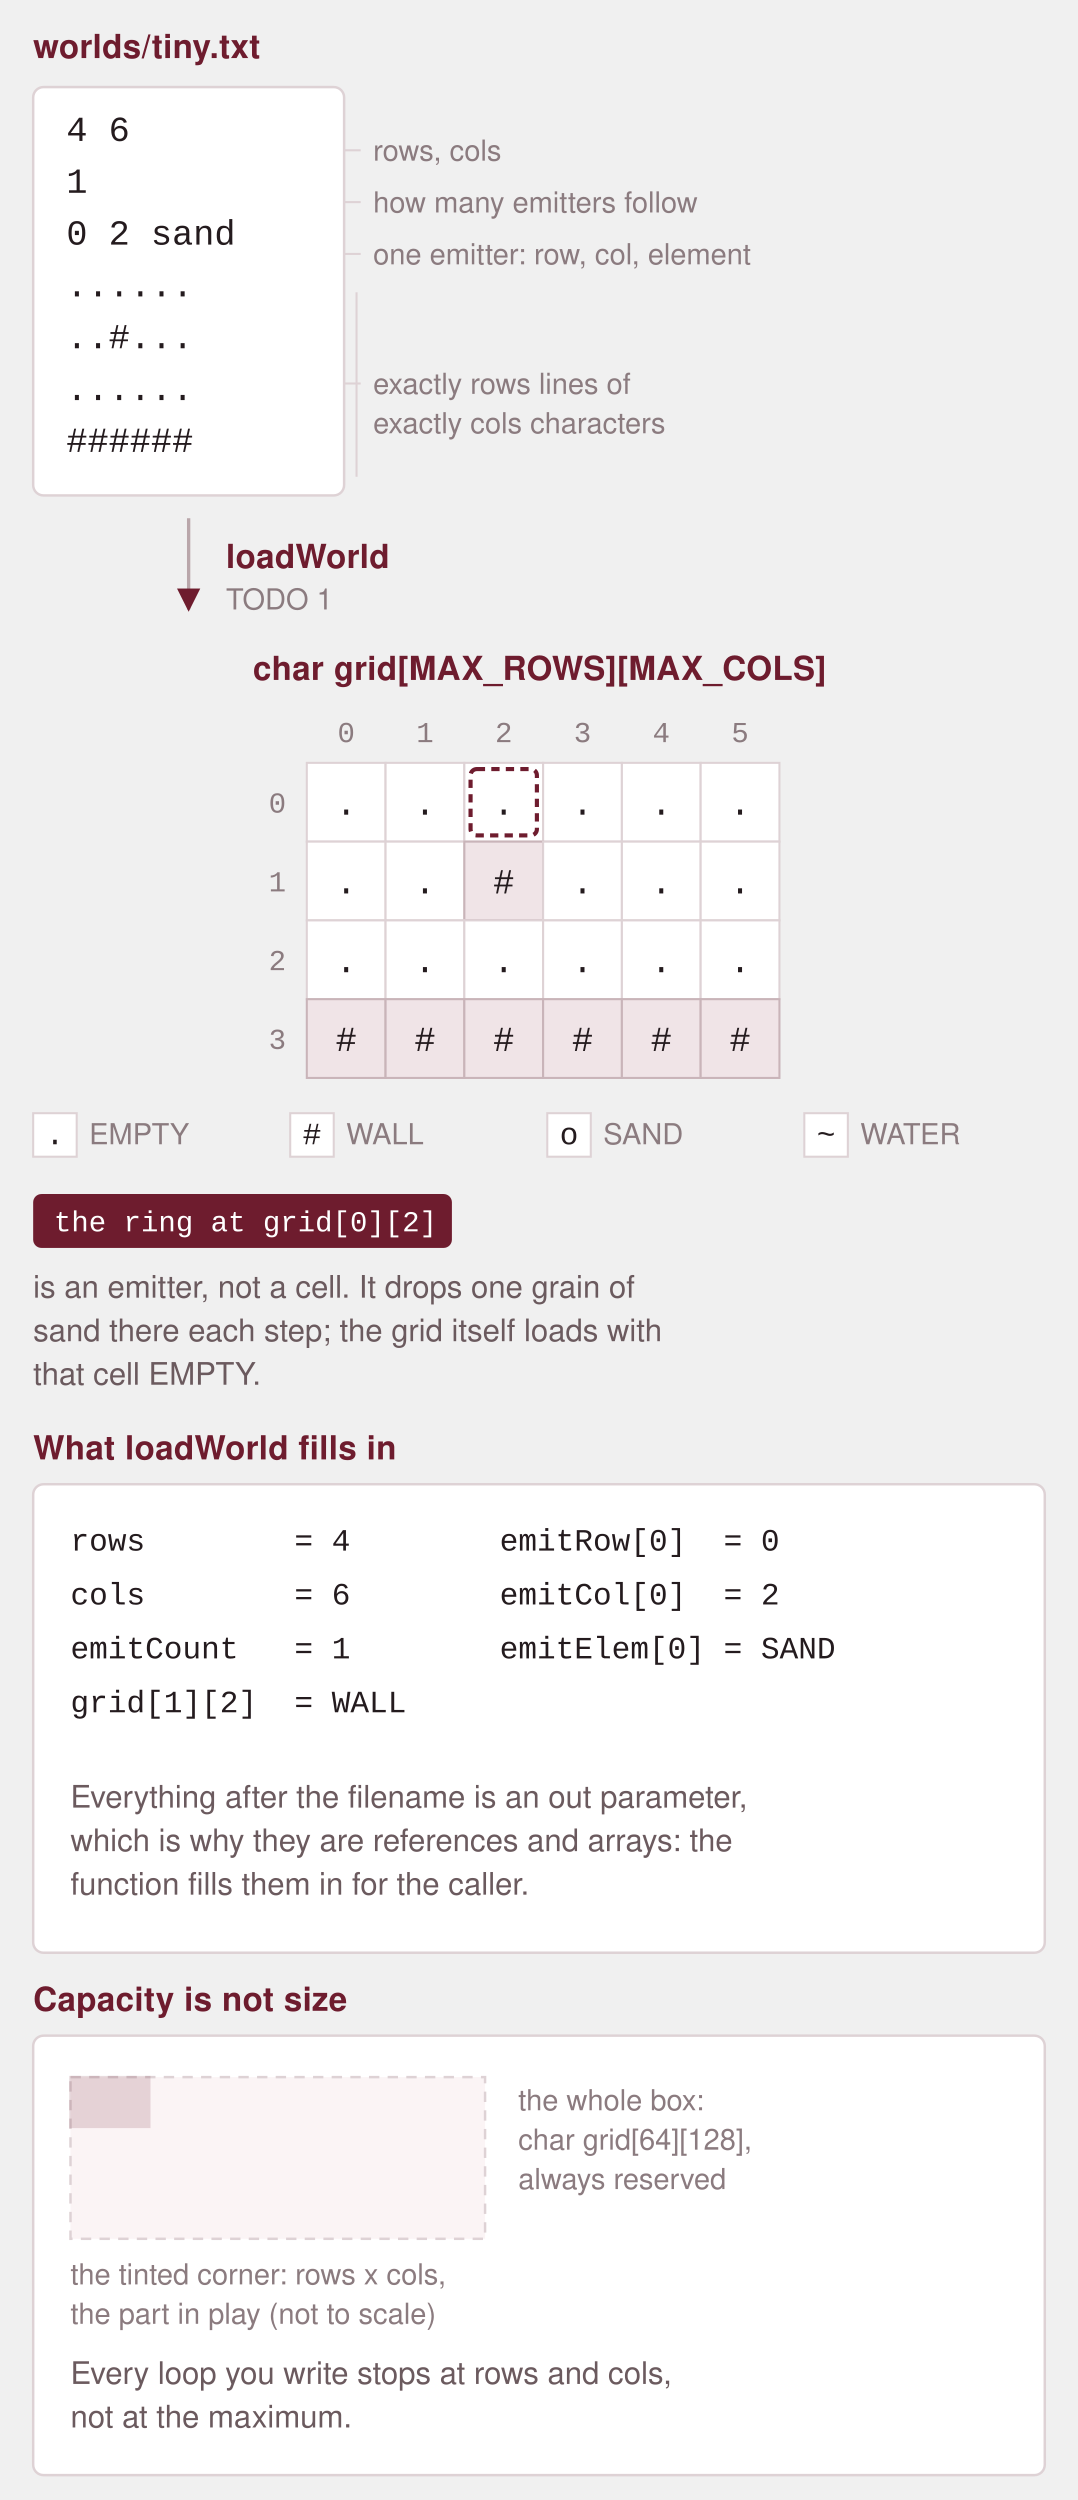
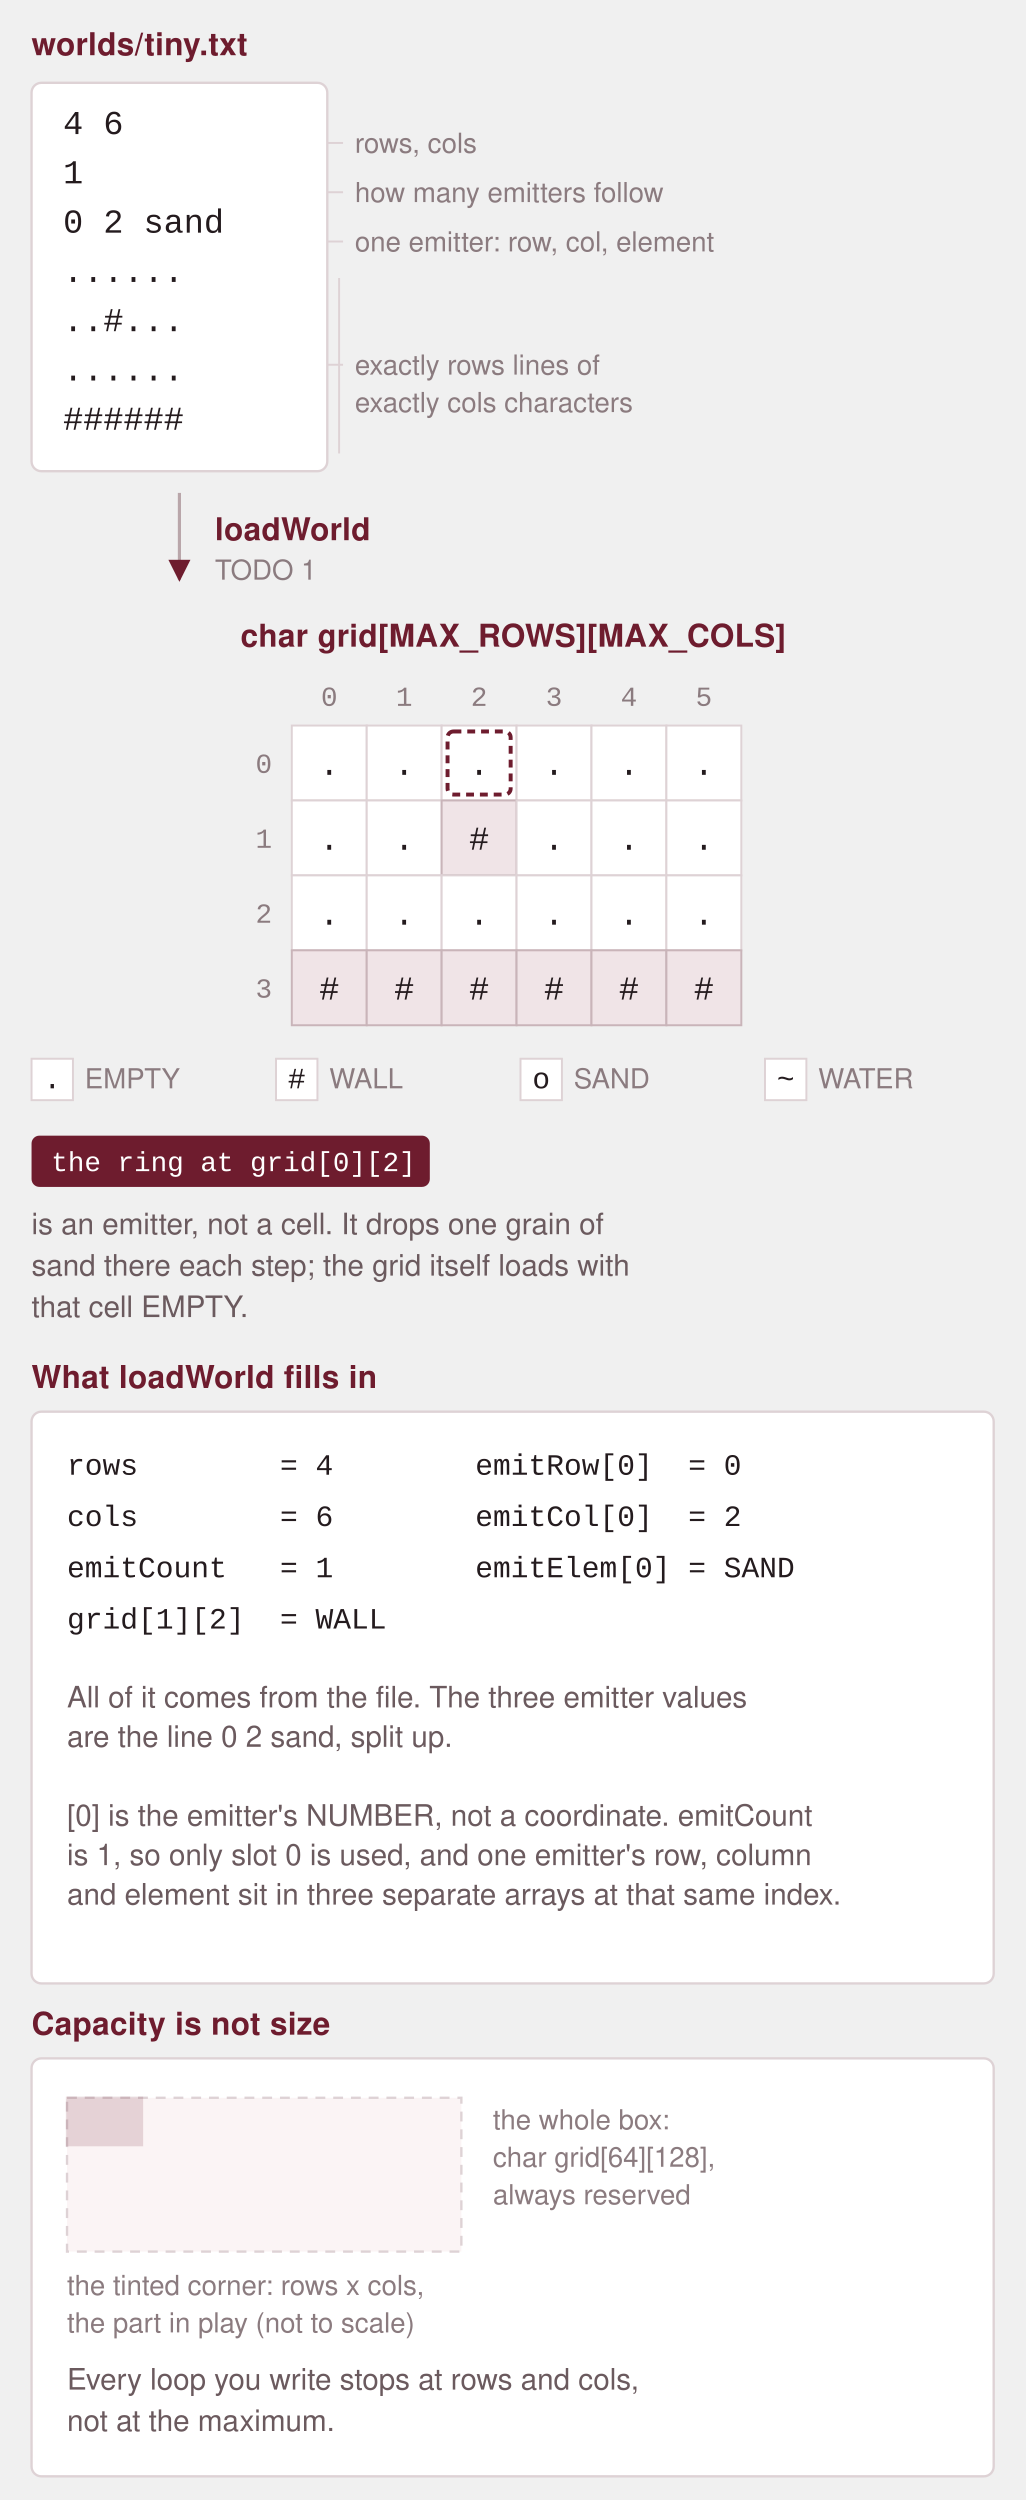
- <svg xmlns="http://www.w3.org/2000/svg" viewBox="0 0 520 1206" width="520" height="1206" role="img" aria-labelledby="wf-ttl wf-dsc">
+ <svg xmlns="http://www.w3.org/2000/svg" viewBox="0 0 520 1268" width="520" height="1268" role="img" aria-labelledby="wf-ttl wf-dsc">
  <style>
    .card      { fill: #FFFFFF; stroke: #DED2D5; stroke-width: 1.2; }
    .cell      { fill: #FFFFFF; stroke: #DED2D5; stroke-width: 1; }
    .cellwall  { fill: #F0E4E7; stroke: #C9B4B9; stroke-width: 1; }
    .reserved  { fill: #FBF4F5; stroke: #DED2D5; stroke-width: 1.2;
                 stroke-dasharray: 5 4; }
    .inplay    { fill: #6E1C2E; opacity: 0.16; stroke: #6E1C2E;
                 stroke-width: 1.2; }
    .val       { font-family: "SFMono-Regular", Consolas, "Liberation Mono", Menlo, monospace;
                 font-size: 17px; fill: #241B1E; }
    .code      { font-family: "SFMono-Regular", Consolas, "Liberation Mono", Menlo, monospace;
                 font-size: 15px; fill: #241B1E; }
    .idx       { font-family: "SFMono-Regular", Consolas, "Liberation Mono", Menlo, monospace;
                 font-size: 14px; fill: #8B7B7F; }
    .stage     { font-family: -apple-system, "Segoe UI", Helvetica, Arial, sans-serif;
                 font-size: 16px; font-weight: 700; fill: #6E1C2E;
                 letter-spacing: .01em; }
    .note      { font-family: -apple-system, "Segoe UI", Helvetica, Arial, sans-serif;
                 font-size: 15px; fill: #6B5A5E; }
    .anno      { font-family: -apple-system, "Segoe UI", Helvetica, Arial, sans-serif;
                 font-size: 14px; fill: #8B7B7F; }
    .flow      { stroke: #B9A6AA; stroke-width: 1.6; fill: none; }
    .lead      { stroke: #DED2D5; stroke-width: 1; fill: none; }
    .ring      { fill: none; stroke: #6E1C2E; stroke-width: 2;
                 stroke-dasharray: 4 3; }
    .tag       { fill: #6E1C2E; }
    .tagtext   { font-family: "SFMono-Regular", Consolas, "Liberation Mono", Menlo, monospace;
                 font-size: 14px; fill: #FFFFFF; }

    @media (prefers-color-scheme: dark) {
      .card     { fill: #1E1719; stroke: #3B2D31; }
      .cell     { fill: #1E1719; stroke: #3B2D31; }
      .cellwall { fill: #3A2A2E; stroke: #4A343A; }
      .reserved { fill: #241C1E; stroke: #3B2D31; }
      .inplay   { fill: #E38DA0; opacity: 0.22; stroke: #E38DA0; }
      .val, .code { fill: #F1E8EA; }
      .idx, .anno { fill: #9E8B90; }
      .stage    { fill: #E38DA0; }
      .note     { fill: #B4A1A6; }
      .flow     { stroke: #5A4649; }
      .lead     { stroke: #3B2D31; }
      .ring     { stroke: #E38DA0; }
      .tag      { fill: #8E2A40; }
    }
  </style>
  <defs>
    <marker id="wfah" viewBox="0 0 10 10" refX="9" refY="5" markerWidth="7" markerHeight="7" orient="auto">
      <path d="M0,0 L10,5 L0,10 z" class="tag" />
    </marker>
  </defs>
  <text class="stage" x="16" y="28">worlds/tiny.txt</text>
  <rect class="card" x="16" y="42" width="150" height="197" rx="5" />
  <text class="val" x="32" y="68">4 6</text>
  <text class="val" x="32" y="93">1</text>
  <text class="val" x="32" y="118">0 2 sand</text>
  <text class="val" x="32" y="143">......</text>
  <text class="val" x="32" y="168">..#...</text>
  <text class="val" x="32" y="193">......</text>
  <text class="val" x="32" y="218">######</text>
  <path class="lead" d="M166 72.5 H174" />
  <text class="anno" x="180" y="77.5">rows, cols</text>
  <path class="lead" d="M166 97.5 H174" />
  <text class="anno" x="180" y="102.5">how many emitters follow</text>
  <path class="lead" d="M166 122.5 H174" />
  <text class="anno" x="180" y="127.5">one emitter: row, col, element</text>
  <path class="lead" d="M166 185.0 H174" />
  <text class="anno" x="180" y="190.0">exactly rows lines of</text>
  <path class="lead" d="M172 141 V230" />
  <text class="anno" x="180" y="209">exactly cols characters</text>
  <path class="flow" d="M91 250 V294" marker-end="url(#wfah)" />
  <text class="stage" x="109" y="274">loadWorld</text>
  <text class="anno" x="109" y="294">TODO 1</text>
  <text class="stage" x="122" y="328">char grid[MAX_ROWS][MAX_COLS]</text>
  <text class="idx" x="167.0" y="358" text-anchor="middle">0</text>
  <text class="idx" x="205.0" y="358" text-anchor="middle">1</text>
  <text class="idx" x="243.0" y="358" text-anchor="middle">2</text>
  <text class="idx" x="281.0" y="358" text-anchor="middle">3</text>
  <text class="idx" x="319.0" y="358" text-anchor="middle">4</text>
  <text class="idx" x="357.0" y="358" text-anchor="middle">5</text>
  <text class="idx" x="138" y="392.0" text-anchor="end">0</text>
  <text class="idx" x="138" y="430.0" text-anchor="end">1</text>
  <text class="idx" x="138" y="468.0" text-anchor="end">2</text>
  <text class="idx" x="138" y="506.0" text-anchor="end">3</text>
  <rect class="cell" x="148" y="368" width="38" height="38" />
  <text class="val" x="167.0" y="393.0" text-anchor="middle">.</text>
  <rect class="cell" x="186" y="368" width="38" height="38" />
  <text class="val" x="205.0" y="393.0" text-anchor="middle">.</text>
  <rect class="cell" x="224" y="368" width="38" height="38" />
  <text class="val" x="243.0" y="393.0" text-anchor="middle">.</text>
  <rect class="cell" x="262" y="368" width="38" height="38" />
  <text class="val" x="281.0" y="393.0" text-anchor="middle">.</text>
  <rect class="cell" x="300" y="368" width="38" height="38" />
  <text class="val" x="319.0" y="393.0" text-anchor="middle">.</text>
  <rect class="cell" x="338" y="368" width="38" height="38" />
  <text class="val" x="357.0" y="393.0" text-anchor="middle">.</text>
  <rect class="cell" x="148" y="406" width="38" height="38" />
  <text class="val" x="167.0" y="431.0" text-anchor="middle">.</text>
  <rect class="cell" x="186" y="406" width="38" height="38" />
  <text class="val" x="205.0" y="431.0" text-anchor="middle">.</text>
  <rect class="cellwall" x="224" y="406" width="38" height="38" />
  <text class="val" x="243.0" y="431.0" text-anchor="middle">#</text>
  <rect class="cell" x="262" y="406" width="38" height="38" />
  <text class="val" x="281.0" y="431.0" text-anchor="middle">.</text>
  <rect class="cell" x="300" y="406" width="38" height="38" />
  <text class="val" x="319.0" y="431.0" text-anchor="middle">.</text>
  <rect class="cell" x="338" y="406" width="38" height="38" />
  <text class="val" x="357.0" y="431.0" text-anchor="middle">.</text>
  <rect class="cell" x="148" y="444" width="38" height="38" />
  <text class="val" x="167.0" y="469.0" text-anchor="middle">.</text>
  <rect class="cell" x="186" y="444" width="38" height="38" />
  <text class="val" x="205.0" y="469.0" text-anchor="middle">.</text>
  <rect class="cell" x="224" y="444" width="38" height="38" />
  <text class="val" x="243.0" y="469.0" text-anchor="middle">.</text>
  <rect class="cell" x="262" y="444" width="38" height="38" />
  <text class="val" x="281.0" y="469.0" text-anchor="middle">.</text>
  <rect class="cell" x="300" y="444" width="38" height="38" />
  <text class="val" x="319.0" y="469.0" text-anchor="middle">.</text>
  <rect class="cell" x="338" y="444" width="38" height="38" />
  <text class="val" x="357.0" y="469.0" text-anchor="middle">.</text>
  <rect class="cellwall" x="148" y="482" width="38" height="38" />
  <text class="val" x="167.0" y="507.0" text-anchor="middle">#</text>
  <rect class="cellwall" x="186" y="482" width="38" height="38" />
  <text class="val" x="205.0" y="507.0" text-anchor="middle">#</text>
  <rect class="cellwall" x="224" y="482" width="38" height="38" />
  <text class="val" x="243.0" y="507.0" text-anchor="middle">#</text>
  <rect class="cellwall" x="262" y="482" width="38" height="38" />
  <text class="val" x="281.0" y="507.0" text-anchor="middle">#</text>
  <rect class="cellwall" x="300" y="482" width="38" height="38" />
  <text class="val" x="319.0" y="507.0" text-anchor="middle">#</text>
  <rect class="cellwall" x="338" y="482" width="38" height="38" />
  <text class="val" x="357.0" y="507.0" text-anchor="middle">#</text>
  <rect class="ring" x="227" y="371" width="32" height="32" rx="3" />
  <rect class="cell" x="16" y="537" width="21" height="21" />
  <text class="code" x="26.5" y="552" text-anchor="middle">.</text>
  <text class="anno" x="43" y="552">EMPTY</text>
  <rect class="cell" x="140" y="537" width="21" height="21" />
  <text class="code" x="150.5" y="552" text-anchor="middle">#</text>
  <text class="anno" x="167" y="552">WALL</text>
  <rect class="cell" x="264" y="537" width="21" height="21" />
  <text class="code" x="274.5" y="552" text-anchor="middle">o</text>
  <text class="anno" x="291" y="552">SAND</text>
  <rect class="cell" x="388" y="537" width="21" height="21" />
  <text class="code" x="398.5" y="552" text-anchor="middle">~</text>
  <text class="anno" x="415" y="552">WATER</text>
  <rect class="tag" x="16" y="576" width="202" height="26" rx="4" />
  <text class="tagtext" x="26" y="594">the ring at grid[0][2]</text>
  <text class="note" x="16" y="626">is an emitter, not a cell. It drops one grain of</text>
  <text class="note" x="16" y="647">sand there each step; the grid itself loads with</text>
  <text class="note" x="16" y="668">that cell EMPTY.</text>
  <text class="stage" x="16" y="704">What loadWorld fills in</text>
-   <rect class="card" x="16" y="716" width="488" height="226" rx="5" />
+   <rect class="card" x="16" y="716" width="488" height="290" rx="5" />
  <text class="code" xml:space="preserve" x="34" y="748">rows        = 4        emitRow[0]  = 0</text>
  <text class="code" xml:space="preserve" x="34" y="774">cols        = 6        emitCol[0]  = 2</text>
  <text class="code" xml:space="preserve" x="34" y="800">emitCount   = 1        emitElem[0] = SAND</text>
  <text class="code" xml:space="preserve" x="34" y="826">grid[1][2]  = WALL</text>
-   <text class="note" x="34" y="872">Everything after the filename is an out parameter,</text>
-   <text class="note" x="34" y="893">which is why they are references and arrays: the</text>
-   <text class="note" x="34" y="914">function fills them in for the caller.</text>
-   <text class="stage" x="16" y="970">Capacity is not size</text>
-   <rect class="card" x="16" y="982" width="488" height="212" rx="5" />
-   <rect class="reserved" x="34" y="1002" width="200" height="78" />
-   <rect class="inplay" x="34" y="1002" width="38" height="24" />
-   <text class="anno" x="250" y="1018">the whole box:</text>
-   <text class="anno" x="250" y="1037">char grid[64][128],</text>
-   <text class="anno" x="250" y="1056">always reserved</text>
-   <text class="anno" x="34" y="1102">the tinted corner: rows x cols,</text>
-   <text class="anno" x="34" y="1121">the part in play (not to scale)</text>
-   <text class="note" x="34" y="1150">Every loop you write stops at rows and cols,</text>
-   <text class="note" x="34" y="1171">not at the maximum.</text>
+   <text class="note" x="34" y="866">All of it comes from the file. The three emitter values</text>
+   <text class="note" x="34" y="886">are the line 0 2 sand, split up.</text>
+   <text class="note" x="34" y="926">[0] is the emitter's NUMBER, not a coordinate. emitCount</text>
+   <text class="note" x="34" y="946">is 1, so only slot 0 is used, and one emitter's row, column</text>
+   <text class="note" x="34" y="966">and element sit in three separate arrays at that same index.</text>
+   <text class="stage" x="16" y="1032">Capacity is not size</text>
+   <rect class="card" x="16" y="1044" width="488" height="212" rx="5" />
+   <rect class="reserved" x="34" y="1064" width="200" height="78" />
+   <rect class="inplay" x="34" y="1064" width="38" height="24" />
+   <text class="anno" x="250" y="1080">the whole box:</text>
+   <text class="anno" x="250" y="1099">char grid[64][128],</text>
+   <text class="anno" x="250" y="1118">always reserved</text>
+   <text class="anno" x="34" y="1164">the tinted corner: rows x cols,</text>
+   <text class="anno" x="34" y="1183">the part in play (not to scale)</text>
+   <text class="note" x="34" y="1212">Every loop you write stops at rows and cols,</text>
+   <text class="note" x="34" y="1233">not at the maximum.</text>
</svg>
